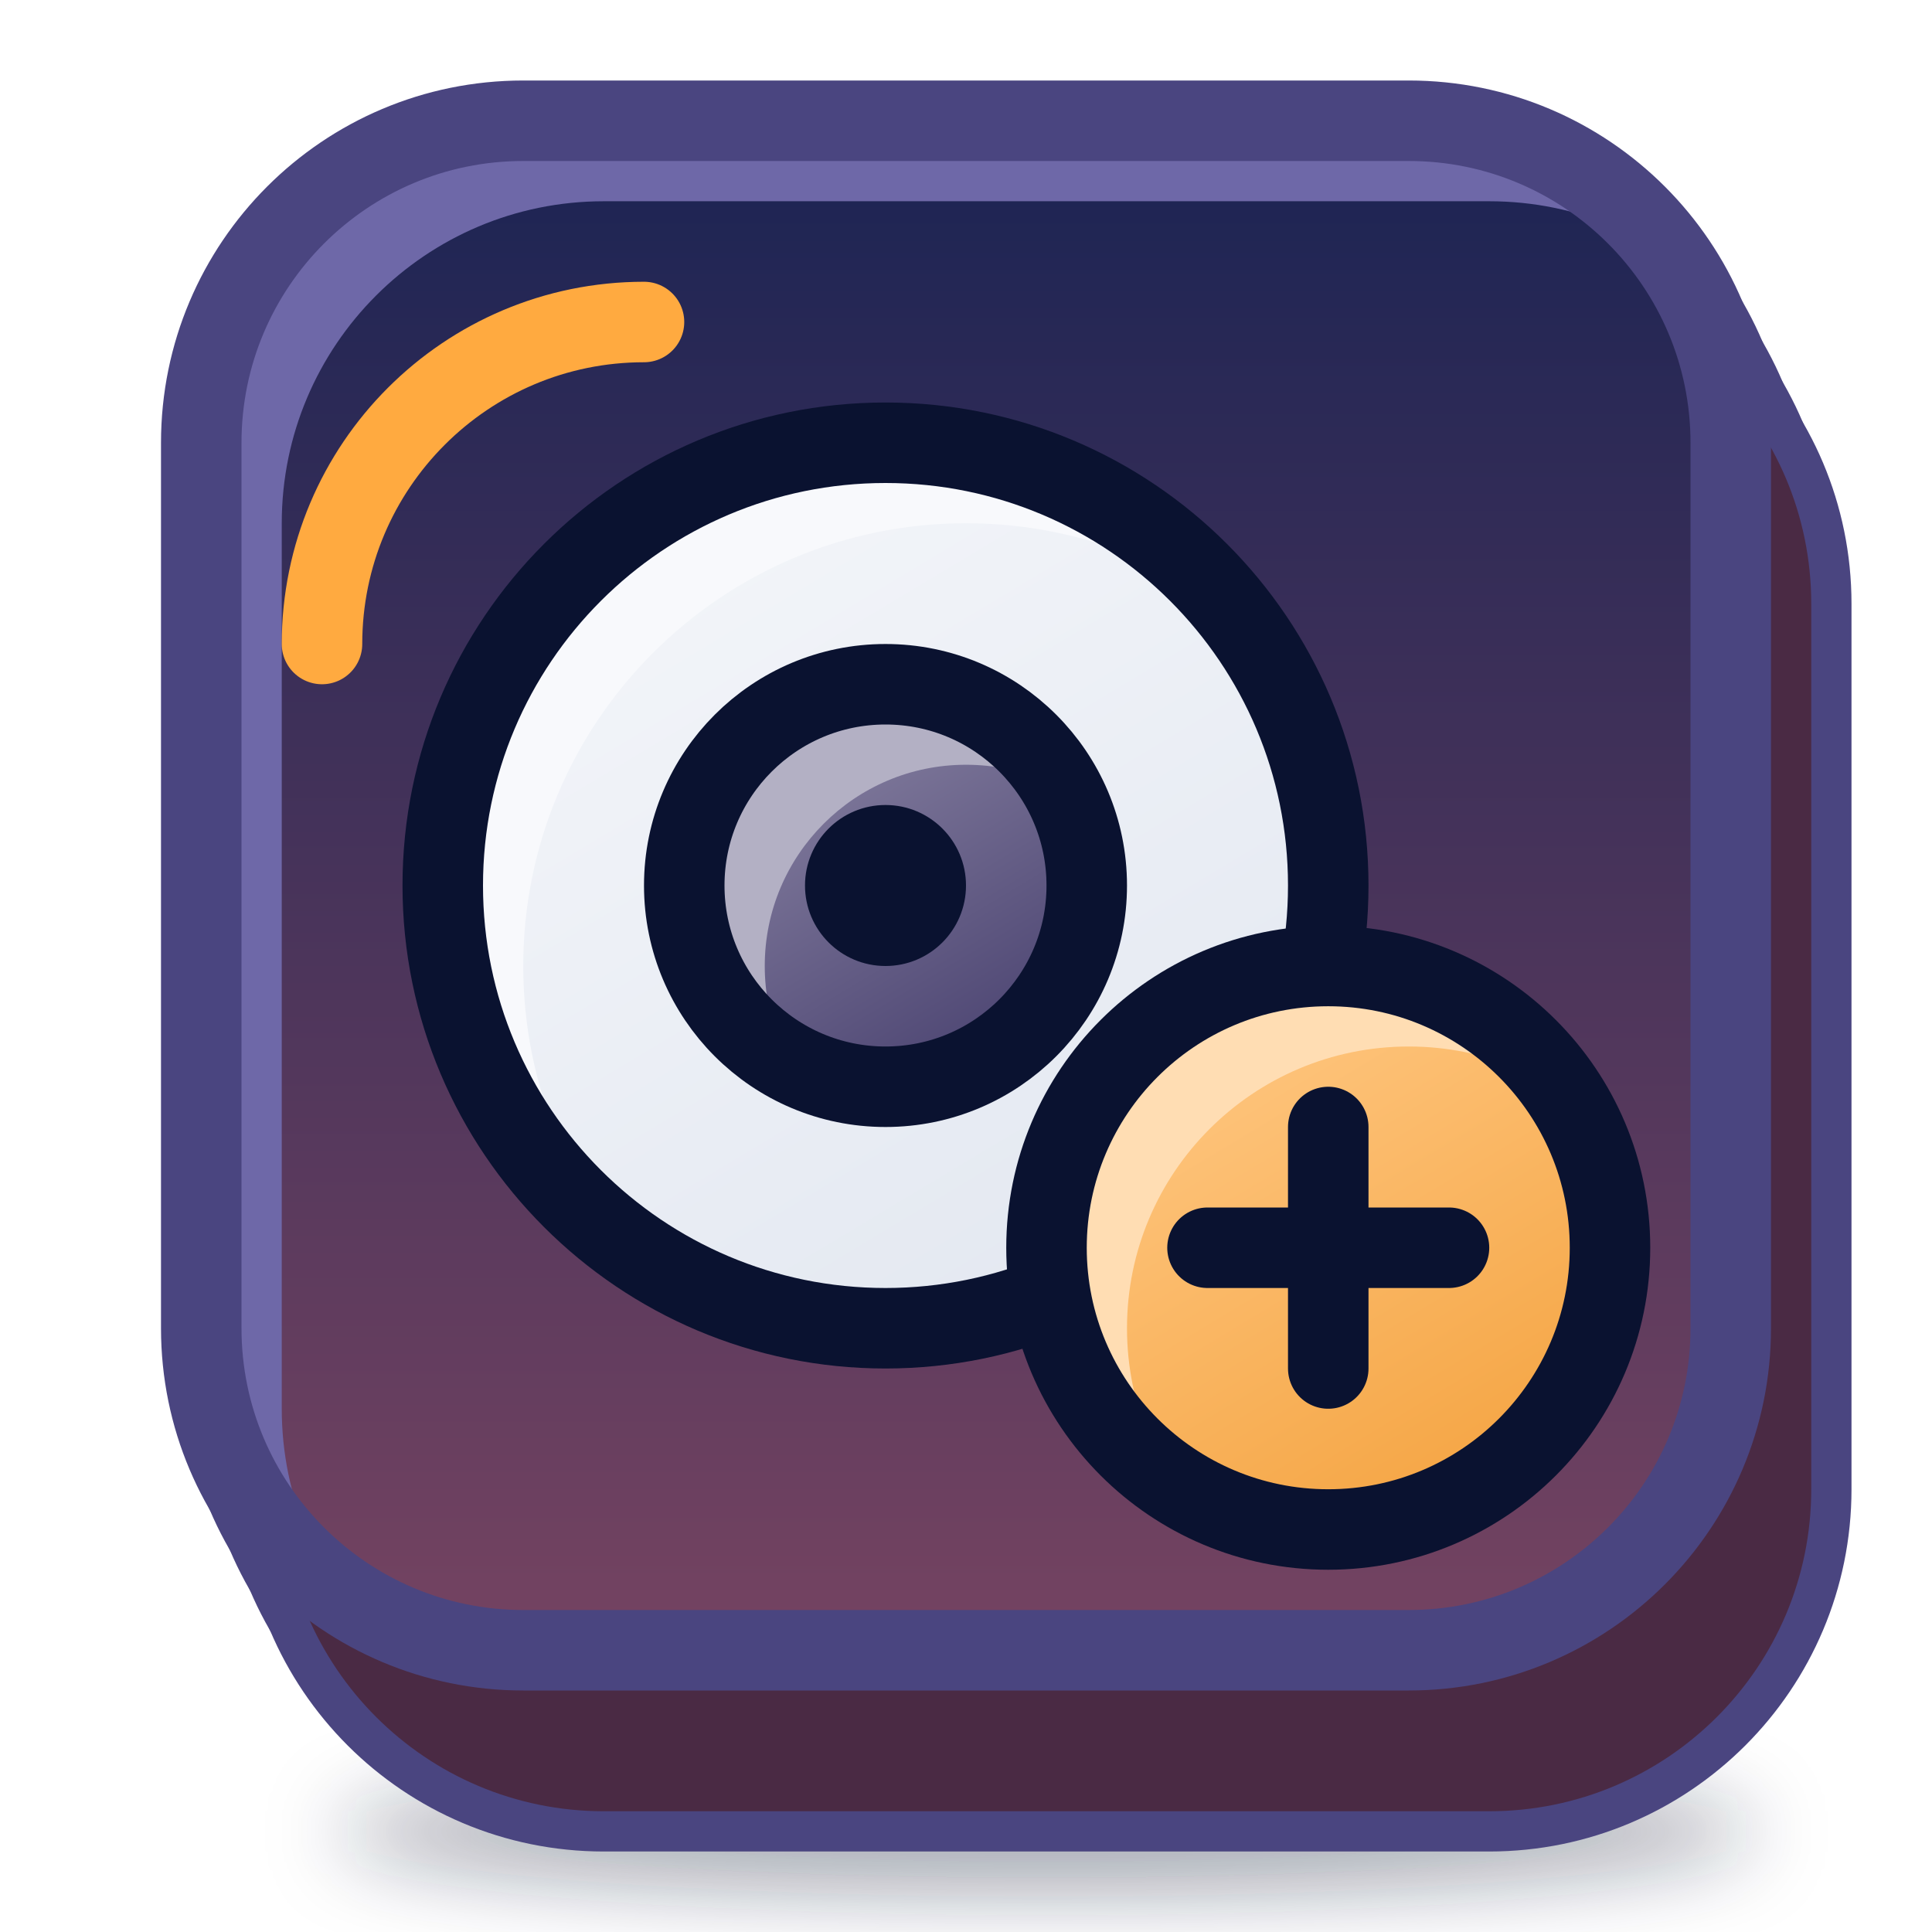
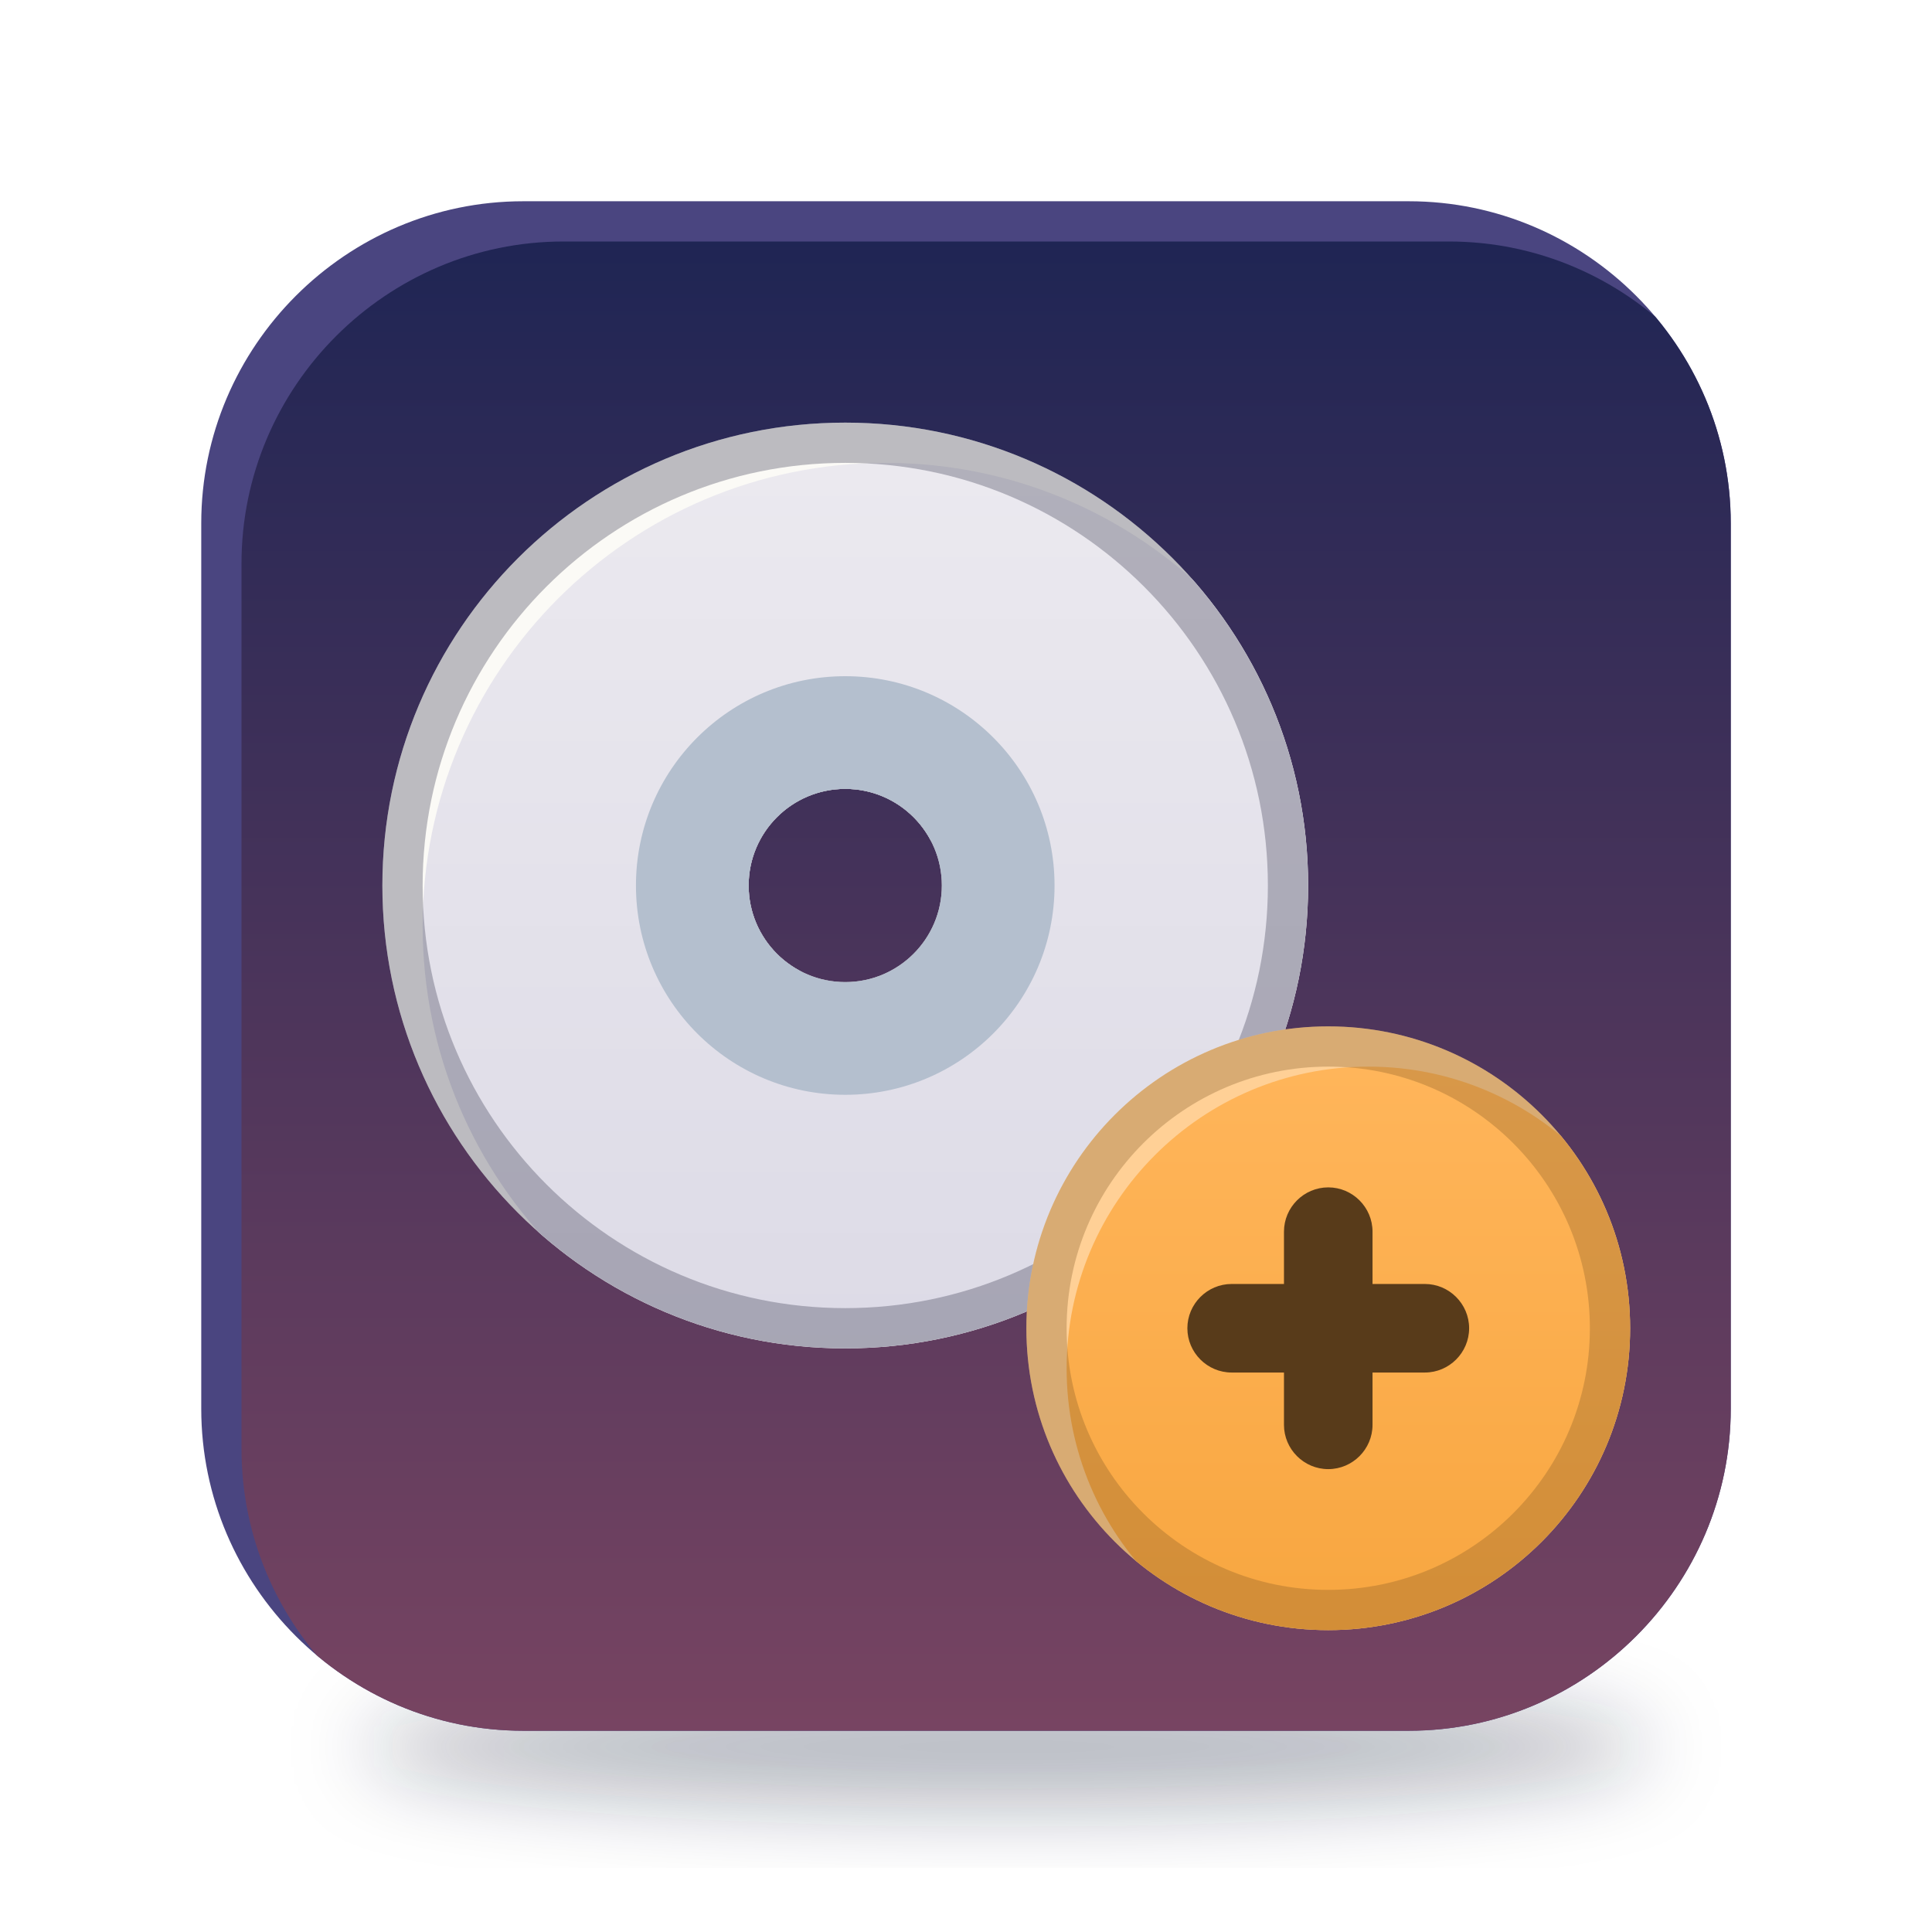
- <svg xmlns="http://www.w3.org/2000/svg" viewBox="0 0 48 48" width="48" height="48" stroke-linejoin="round" stroke-linecap="round">
+ <svg xmlns="http://www.w3.org/2000/svg" viewBox="0 0 48 48" width="48" height="48">
  <defs>
-     <linearGradient id="dusk" x1="0" y1="0" x2="0" y2="1">
+     <filter id="e-addremove-48-b1" x="-50%" y="-50%" width="200%" height="200%">
+       <feGaussianBlur stdDeviation="1" />
+     </filter>
+     <clipPath id="e-addremove-48-c1">
+       <path d="M5 13 C5 8.6 8.6 5 13 5 L35 5 C39.4 5 43 8.6 43 13 L43 35 C43 39.4 39.4 43 35 43 L13 43 C8.6 43 5 39.4 5 35 Z" clip-rule="evenodd" />
+     </clipPath>
+     <linearGradient id="e-addremove-48-g1f25547a4562" x1="0" y1="0" x2="0" y2="1">
      <stop offset="0" stop-color="#1f2554" />
      <stop offset="1" stop-color="#7a4562" />
    </linearGradient>
-     <linearGradient id="geef1f8" x1="0" y1="0" x2="0.6" y2="1">
-       <stop offset="0" stop-color="#f4f6fa" />
-       <stop offset="1" stop-color="#e2e7f0" />
+     <linearGradient id="e-addremove-48-gebe9efdcdae6" x1="0" y1="0" x2="0" y2="1">
+       <stop offset="0" stop-color="#ebe9ef" />
+       <stop offset="1" stop-color="#dcdae6" />
    </linearGradient>
-     <linearGradient id="gb4bfce" x1="0" y1="0" x2="0.6" y2="1">
-       <stop offset="0" stop-color="#ced5df" />
-       <stop offset="1" stop-color="#abb6c6" />
+     <clipPath id="e-addremove-48-c2">
+       <path d="M9.5 22 a11.5 11.5 0 1 0 23 0 a11.5 11.5 0 1 0 -23 0 Z M18.6 22 a2.4 2.4 0 1 0 4.8 0 a2.4 2.4 0 1 0 -4.8 0 Z" clip-rule="evenodd" />
+     </clipPath>
+     <linearGradient id="e-addremove-48-gffb55af7a53e" x1="0" y1="0" x2="0" y2="1">
+       <stop offset="0" stop-color="#ffb55a" />
+       <stop offset="1" stop-color="#f7a53e" />
    </linearGradient>
-     <linearGradient id="gffd08e" x1="0" y1="0" x2="0.6" y2="1">
-       <stop offset="0" stop-color="#ffe0b6" />
-       <stop offset="1" stop-color="#f9c680" />
-     </linearGradient>
-     <linearGradient id="gffaa40" x1="0" y1="0" x2="0.6" y2="1">
-       <stop offset="0" stop-color="#ffc883" />
-       <stop offset="1" stop-color="#f39f39" />
-     </linearGradient>
-     <linearGradient id="gffe7c4" x1="0" y1="0" x2="0.6" y2="1">
-       <stop offset="0" stop-color="#ffefd9" />
-       <stop offset="1" stop-color="#fadfb8" />
-     </linearGradient>
-     <linearGradient id="g42396c" x1="0" y1="0" x2="0.6" y2="1">
-       <stop offset="0" stop-color="#847e9f" />
-       <stop offset="1" stop-color="#3d3566" />
-     </linearGradient>
-     <linearGradient id="g4a4580" x1="0" y1="0" x2="0.6" y2="1">
-       <stop offset="0" stop-color="#8986ac" />
-       <stop offset="1" stop-color="#454079" />
-     </linearGradient>
-     <linearGradient id="gf43f5e" x1="0" y1="0" x2="0.6" y2="1">
-       <stop offset="0" stop-color="#f88296" />
-       <stop offset="1" stop-color="#e53a58" />
-     </linearGradient>
-     <filter id="soft" x="-30%" y="-300%" width="160%" height="700%">
-       <feGaussianBlur stdDeviation="1" />
-     </filter>
-     <clipPath id="addremove-48-c1">
-       <circle cx="22" cy="24" r="11" fill="#000" />
+     <clipPath id="e-addremove-48-c3">
+       <path d="M25.5 33 a7.5 7.5 0 1 0 15 0 a7.5 7.5 0 1 0 -15 0 Z" clip-rule="evenodd" />
    </clipPath>
-     <clipPath id="addremove-48-c2">
-       <circle cx="22" cy="24" r="5" fill="#000" />
-     </clipPath>
-     <clipPath id="addremove-48-c3">
-       <circle cx="33" cy="33" r="7" fill="#000" />
-     </clipPath>
-     <clipPath id="addremove-48-c4">
-       <rect x="5" y="5" width="38" height="38" rx="8" fill="#000" />
-     </clipPath>
-     <g id="addremove-48-xi">
-       <rect x="5" y="5" width="38" height="38" rx="8" fill="#4a4580" stroke="#4a4580" stroke-width="2" />
-     </g>
-     <g id="addremove-48-xs">
-       <rect x="5" y="5" width="38" height="38" rx="8" fill="#4a2a44" />
-     </g>
  </defs>
-   <ellipse cx="26" cy="45.5" rx="17.64" ry="1.6" fill="#0a1230" opacity="0.35" filter="url(#soft)" />
-   <g transform="translate(0 -2)">
-     <use href="#addremove-48-xi" transform="translate(0.5 1)" />
-     <use href="#addremove-48-xi" transform="translate(1 2)" />
-     <use href="#addremove-48-xi" transform="translate(1.5 3)" />
-     <use href="#addremove-48-xi" transform="translate(2 4)" />
-     <use href="#addremove-48-xs" transform="translate(0.5 1)" />
-     <use href="#addremove-48-xs" transform="translate(1 2)" />
-     <use href="#addremove-48-xs" transform="translate(1.5 3)" />
-     <use href="#addremove-48-xs" transform="translate(2 4)" />
-     <rect x="5" y="5" width="38" height="38" rx="8" fill="#6e68a8" />
-     <g clip-path="url(#addremove-48-c4)">
-       <g transform="translate(2 2)">
-         <rect x="5" y="5" width="38" height="38" rx="8" fill="url(#dusk)" />
-       </g>
-     </g>
-     <rect x="5" y="5" width="38" height="38" rx="8" fill="none" stroke="#4a4580" stroke-width="2" />
-     <circle cx="22" cy="24" r="11" fill="#f8f9fc" />
-     <g clip-path="url(#addremove-48-c1)">
-       <g transform="translate(2 2)">
-         <circle cx="22" cy="24" r="11" fill="url(#geef1f8)" />
-       </g>
-     </g>
-     <circle cx="22" cy="24" r="11" fill="none" stroke="#0a1230" stroke-width="2" />
-     <circle cx="22" cy="24" r="5" fill="#b3b0c4" />
-     <g clip-path="url(#addremove-48-c2)">
-       <g transform="translate(2 2)">
-         <circle cx="22" cy="24" r="5" fill="url(#g42396c)" />
-       </g>
-     </g>
-     <circle cx="22" cy="24" r="5" fill="none" stroke="#0a1230" stroke-width="2" />
-     <circle cx="22" cy="24" r="2" fill="#0a1230" />
-     <path d="M8 18 A8 8 0 0 1 16 10" fill="none" stroke="#ffaa40" stroke-width="2" />
-     <circle cx="33" cy="33" r="7" fill="#ffddb3" />
-     <g clip-path="url(#addremove-48-c3)">
-       <g transform="translate(2 2)">
-         <circle cx="33" cy="33" r="7" fill="url(#gffaa40)" />
-       </g>
-     </g>
-     <circle cx="33" cy="33" r="7" fill="none" stroke="#0a1230" stroke-width="2" />
-     <path d="M30 33 H36 M33 30 V36" fill="none" stroke="#0a1230" stroke-width="2" />
+   <ellipse cx="25" cy="43.4" rx="16" ry="1.5" fill="#0a1230" opacity="0.3" filter="url(#e-addremove-48-b1)" />
+   <path d="M5 13 C5 8.6 8.6 5 13 5 L35 5 C39.4 5 43 8.6 43 13 L43 35 C43 39.4 39.4 43 35 43 L13 43 C8.6 43 5 39.4 5 35 Z" fill="#4a4580" />
+   <g clip-path="url(#e-addremove-48-c1)">
+     <path d="M5 13 C5 8.6 8.6 5 13 5 L35 5 C39.4 5 43 8.6 43 13 L43 35 C43 39.4 39.4 43 35 43 L13 43 C8.6 43 5 39.4 5 35 Z" fill="url(#e-addremove-48-g1f25547a4562)" transform="translate(1 1)" />
  </g>
+   <path d="M9.5 22 a11.5 11.5 0 1 0 23 0 a11.5 11.5 0 1 0 -23 0 Z M18.6 22 a2.4 2.4 0 1 0 4.8 0 a2.4 2.4 0 1 0 -4.8 0 Z" fill="#fbfaf6" fill-rule="evenodd" />
+   <g clip-path="url(#e-addremove-48-c2)">
+     <path d="M9.5 22 a11.5 11.5 0 1 0 23 0 a11.5 11.5 0 1 0 -23 0 Z M18.6 22 a2.4 2.4 0 1 0 4.8 0 a2.4 2.4 0 1 0 -4.8 0 Z" fill="url(#e-addremove-48-gebe9efdcdae6)" fill-rule="evenodd" transform="translate(1 1)" />
+   </g>
+   <g clip-path="url(#e-addremove-48-c2)">
+     <path d="M9.5 22 a11.5 11.5 0 1 0 23 0 a11.5 11.5 0 1 0 -23 0 Z M18.6 22 a2.4 2.4 0 1 0 4.8 0 a2.4 2.4 0 1 0 -4.8 0 Z" fill="none" stroke="#2a2840" stroke-width="2" stroke-opacity="0.3" />
+   </g>
+   <path d="M15.8 22 a5.2 5.2 0 1 0 10.4 0 a5.2 5.2 0 1 0 -10.4 0 Z M18.6 22 a2.4 2.4 0 1 0 4.8 0 a2.4 2.4 0 1 0 -4.8 0 Z" fill="#b4bfce" fill-rule="evenodd" />
+   <path d="M25.5 33 a7.5 7.5 0 1 0 15 0 a7.5 7.5 0 1 0 -15 0 Z" fill="#ffd096" fill-rule="evenodd" />
+   <g clip-path="url(#e-addremove-48-c3)">
+     <path d="M25.5 33 a7.5 7.5 0 1 0 15 0 a7.5 7.5 0 1 0 -15 0 Z" fill="url(#e-addremove-48-gffb55af7a53e)" fill-rule="evenodd" transform="translate(1 1)" />
+   </g>
+   <g clip-path="url(#e-addremove-48-c3)">
+     <path d="M25.5 33 a7.5 7.5 0 1 0 15 0 a7.5 7.5 0 1 0 -15 0 Z" fill="none" stroke="#7d5422" stroke-width="2" stroke-opacity="0.3" />
+   </g>
+   <path d="M29.5 33 C29.5 32.395 29.995 31.9 30.6 31.9 L35.4 31.9 C36.005 31.9 36.5 32.395 36.5 33 L36.5 33 C36.5 33.605 36.005 34.1 35.4 34.1 L30.6 34.1 C29.995 34.1 29.5 33.605 29.5 33 Z" fill="#583b1a" fill-rule="evenodd" />
+   <path d="M31.9 30.6 C31.9 29.995 32.395 29.5 33 29.5 L33 29.5 C33.605 29.5 34.1 29.995 34.1 30.6 L34.1 35.4 C34.1 36.005 33.605 36.5 33 36.5 L33 36.5 C32.395 36.5 31.9 36.005 31.9 35.4 Z" fill="#583b1a" fill-rule="evenodd" />
</svg>
